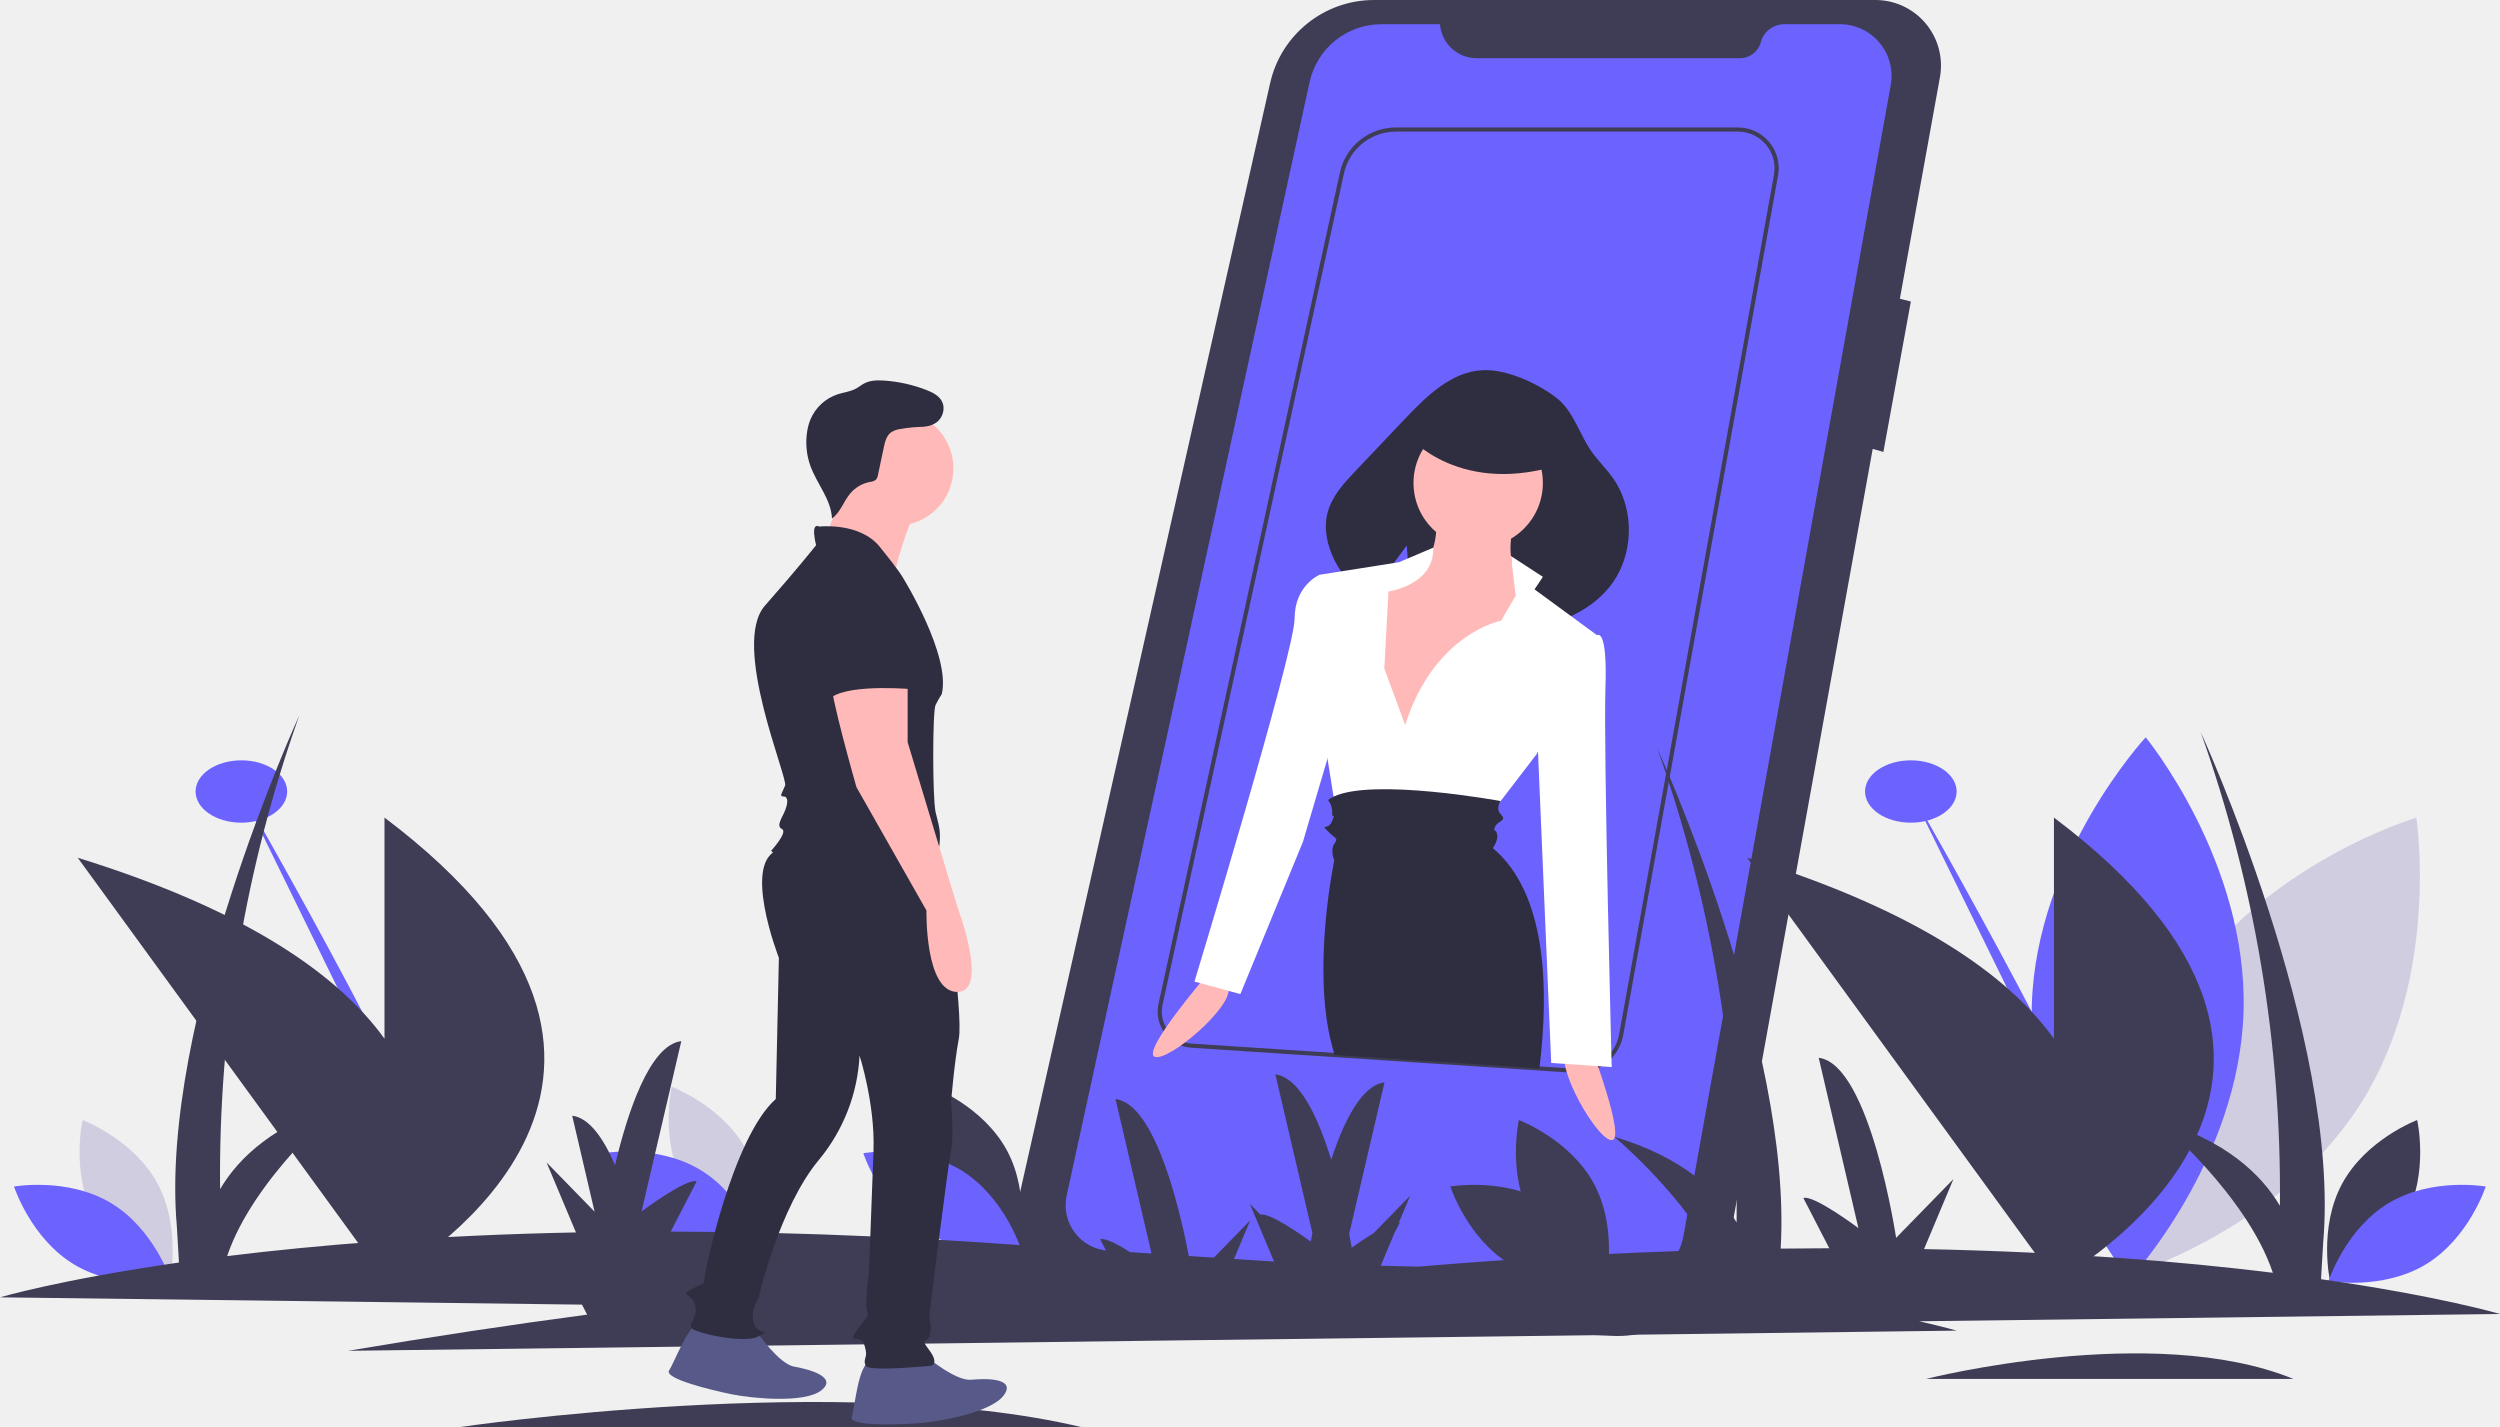
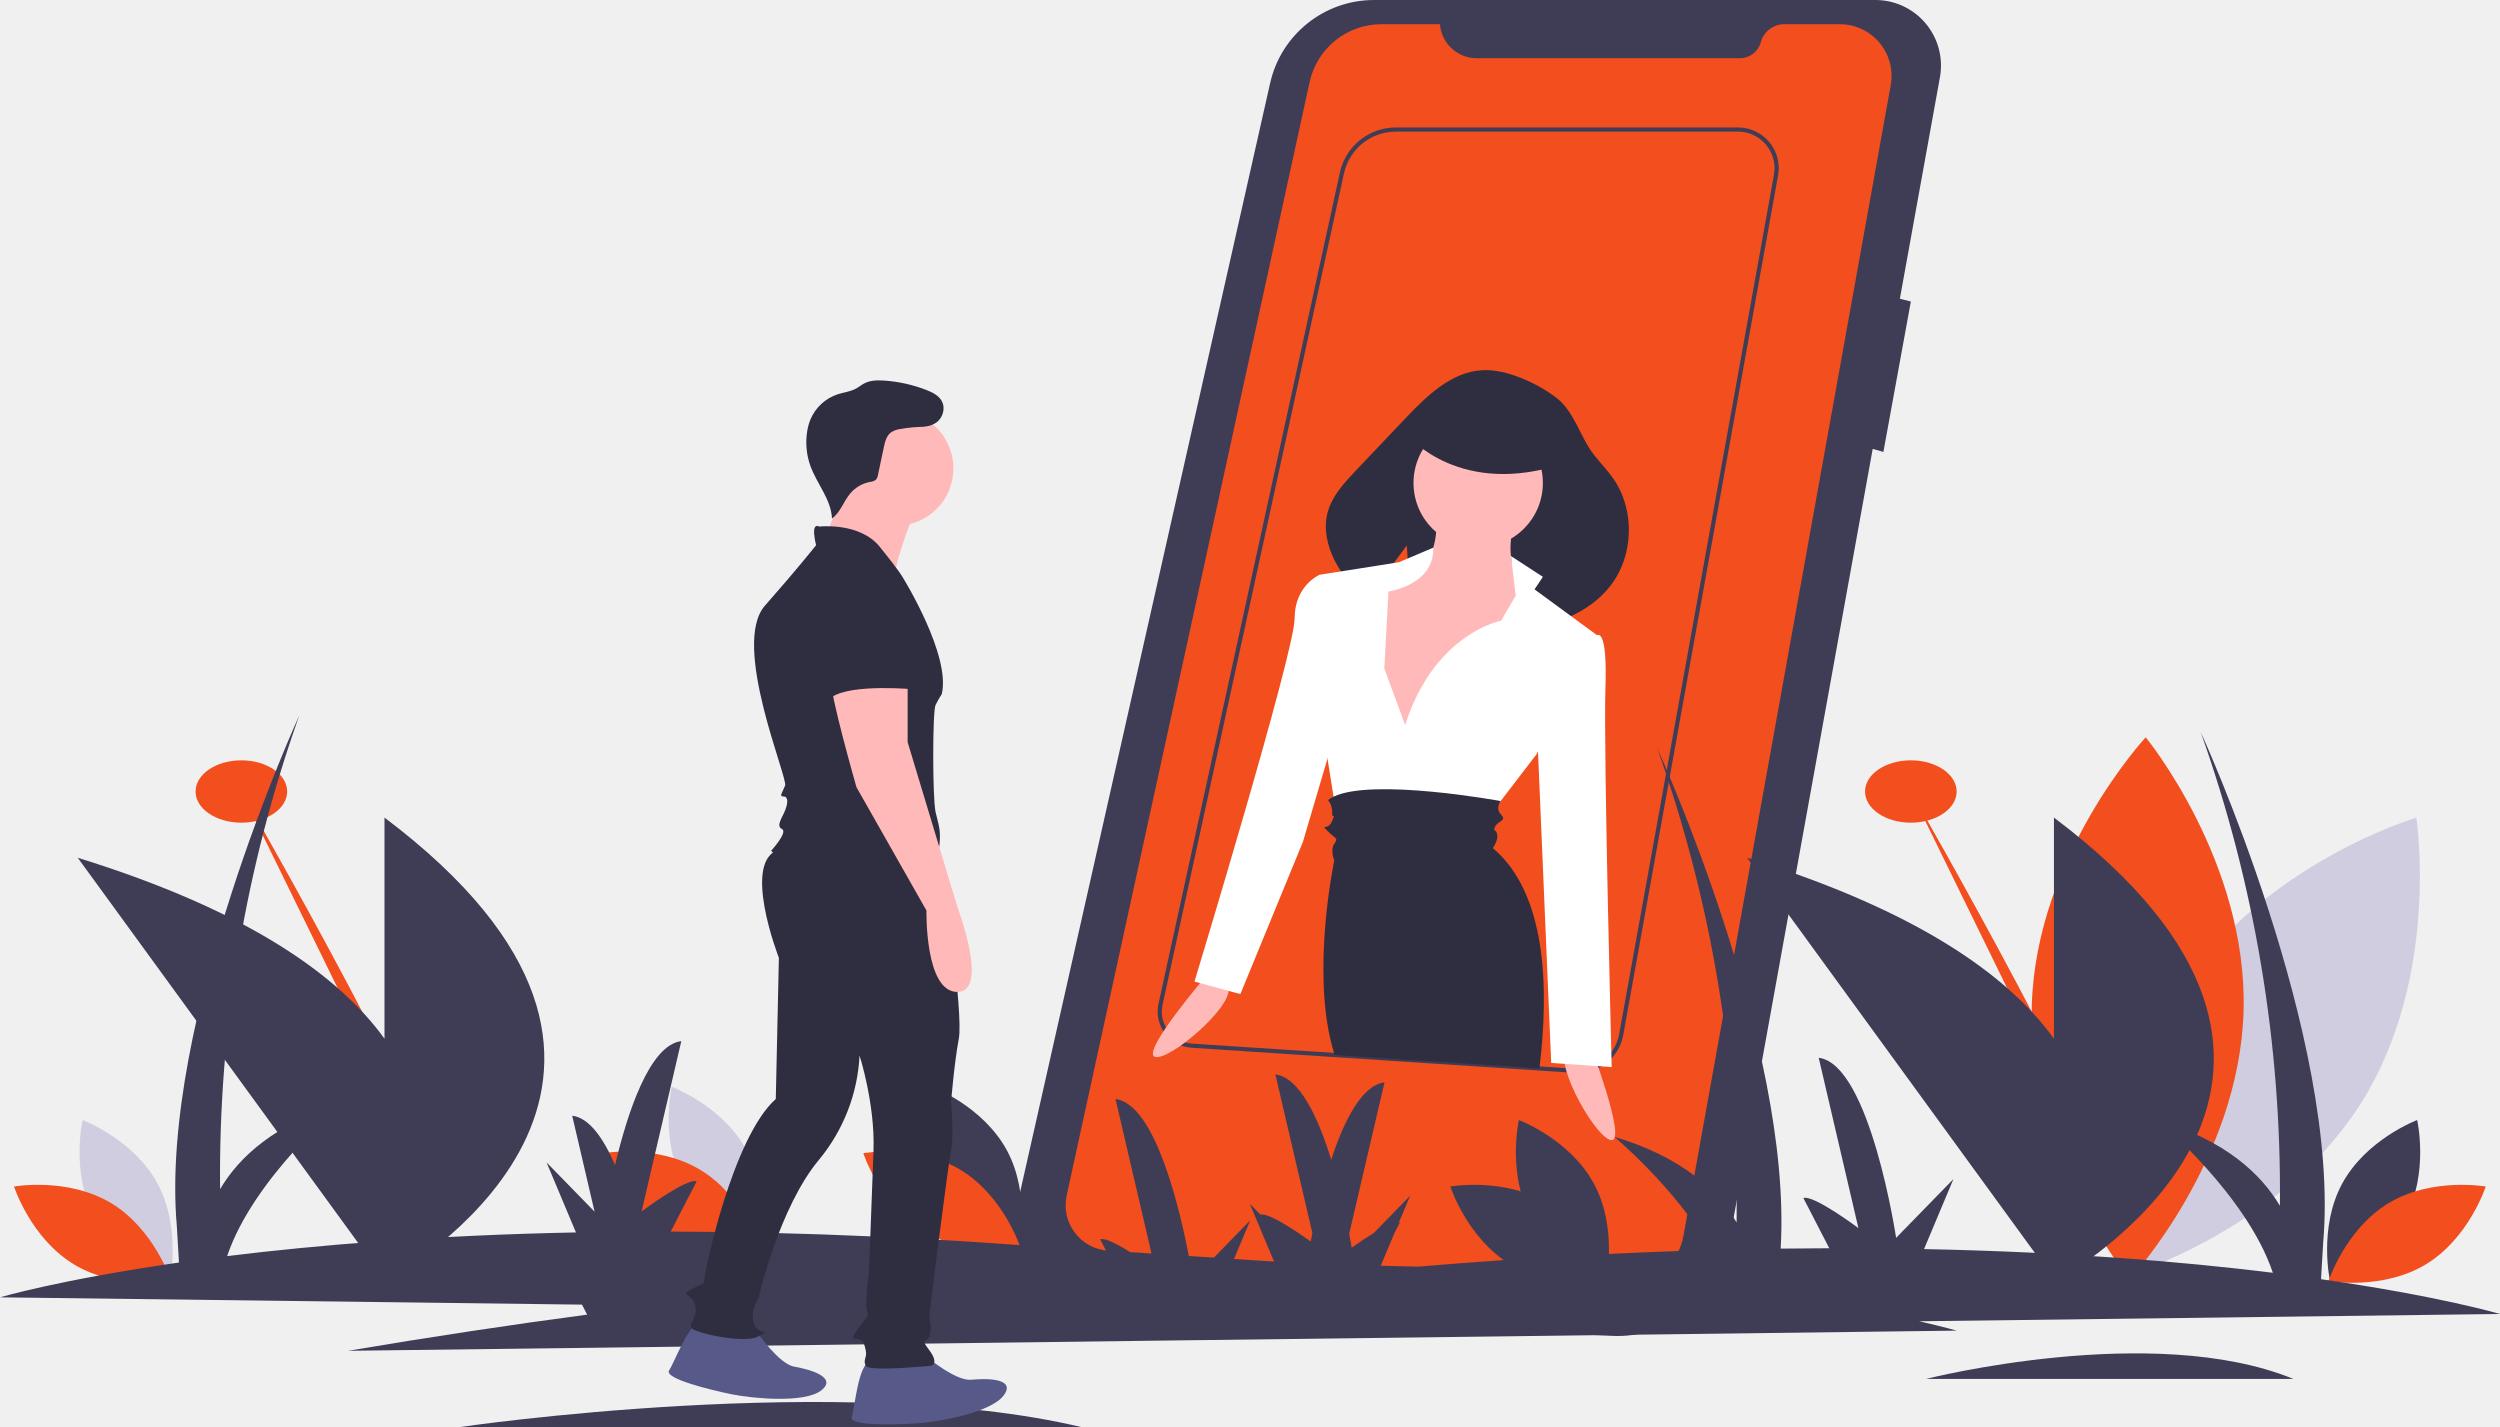
<svg xmlns="http://www.w3.org/2000/svg" data-name="Layer 1" width="1200.983" height="685.505" viewBox="0 0 1200.983 685.505">
  <path d="M900.193,107.249H659.577a51.15,51.15,0,0,0-49.898,39.901L488.101,686.416a41.34,41.34,0,0,0,38.294,50.382L773.749,748.986a54.615,54.615,0,0,0,56.43-44.827l68.967-381.268,5.131,1.466,13.196-72.265-5.281-1.32,19.251-106.426A31.493,31.493,0,0,0,900.193,107.249Z" transform="translate(0.49146 -107.2475)" fill="#3f3d56" />
-   <path d="M691.254,118.874H663.167a35.349,35.349,0,0,0-34.536,27.813L511.932,681.555a21.903,21.903,0,0,0,19.967,26.525l246.554,16.159a28.367,28.367,0,0,0,29.773-23.277L907.806,148.124a24.846,24.846,0,0,0-24.452-29.25h-26.645a11.726,11.726,0,0,0-11.323,8.677v0a10.352,10.352,0,0,1-9.996,7.661H708.897a17.695,17.695,0,0,1-17.643-16.338Z" transform="translate(0.49146 -107.2475)" fill="#6c63ff" />
+   <path d="M691.254,118.874H663.167a35.349,35.349,0,0,0-34.536,27.813L511.932,681.555a21.903,21.903,0,0,0,19.967,26.525l246.554,16.159a28.367,28.367,0,0,0,29.773-23.277L907.806,148.124a24.846,24.846,0,0,0-24.452-29.25h-26.645a11.726,11.726,0,0,0-11.323,8.677v0a10.352,10.352,0,0,1-9.996,7.661H708.897a17.695,17.695,0,0,1-17.643-16.338Z" transform="translate(0.49146 -107.2475)" fill="#F24E1E" />
  <path d="M1047.635,582.907c-38.475,60.796-26.665,137.293-26.665,137.293s74.19-22.072,112.665-82.867,26.665-137.293,26.665-137.293S1086.11,522.112,1047.635,582.907Z" transform="translate(0.49146 -107.2475)" fill="#d0cde1" />
-   <path d="M1077.297,593.16c-2.128,71.916-54.718,128.71-54.718,128.71s-49.14-59.804-47.013-131.72S1030.284,461.44,1030.284,461.44,1079.424,521.244,1077.297,593.16Z" transform="translate(0.49146 -107.2475)" fill="#6c63ff" />
-   <ellipse cx="115.953" cy="380.233" rx="22" ry="14.975" fill="#6c63ff" />
-   <path d="M115.461,487.481S219.96,669.048,217.21,695.253" transform="translate(0.49146 -107.2475)" fill="#6c63ff" />
+   <path d="M1077.297,593.16c-2.128,71.916-54.718,128.71-54.718,128.71s-49.14-59.804-47.013-131.72S1030.284,461.44,1030.284,461.44,1079.424,521.244,1077.297,593.16Z" transform="translate(0.49146 -107.2475)" fill="#F24E1E" />
+   <ellipse cx="115.953" cy="380.233" rx="22" ry="14.975" fill="#F24E1E" />
+   <path d="M115.461,487.481S219.96,669.048,217.21,695.253" transform="translate(0.49146 -107.2475)" fill="#F24E1E" />
  <path d="M184.21,500.006V606.219C162.321,575.889,118.661,544.658,36.846,519.306L184.21,721.722V723.26s.278-.15.797-.443l.251.345s.21-.281.587-.825C203.014,712.391,347.009,622.719,184.21,500.006Z" transform="translate(0.49146 -107.2475)" fill="#3f3d56" />
-   <ellipse cx="917.953" cy="380.233" rx="22" ry="14.975" fill="#6c63ff" />
-   <path d="M917.461,487.481s104.499,181.567,101.749,207.773" transform="translate(0.49146 -107.2475)" fill="#6c63ff" />
+   <ellipse cx="917.953" cy="380.233" rx="22" ry="14.975" fill="#F24E1E" />
+   <path d="M917.461,487.481s104.499,181.567,101.749,207.773" transform="translate(0.49146 -107.2475)" fill="#F24E1E" />
  <path d="M986.21,500.006V606.219C964.321,575.889,920.661,544.658,838.846,519.306L986.21,721.722V723.26s.278-.15.797-.443l.251.345s.21-.281.587-.825C1005.014,712.391,1149.009,622.719,986.21,500.006Z" transform="translate(0.49146 -107.2475)" fill="#3f3d56" />
  <path d="M44.941,692.259c11.55,21.42,36.063,30.615,36.063,30.615s5.787-25.533-5.763-46.953-36.063-30.615-36.063-30.615S33.391,670.839,44.941,692.259Z" transform="translate(0.49146 -107.2475)" fill="#d0cde1" />
-   <path d="M52.88,685.212C73.732,697.757,81.763,722.676,81.763,722.676s-25.777,4.579-46.63-7.967S6.25,677.245,6.25,677.245,32.027,672.666,52.88,685.212Z" transform="translate(0.49146 -107.2475)" fill="#6c63ff" />
+   <path d="M52.88,685.212C73.732,697.757,81.763,722.676,81.763,722.676s-25.777,4.579-46.63-7.967S6.25,677.245,6.25,677.245,32.027,672.666,52.88,685.212Z" transform="translate(0.49146 -107.2475)" fill="#F24E1E" />
  <path d="M734.941,692.259c11.55,21.42,36.063,30.615,36.063,30.615s5.787-25.533-5.763-46.953-36.063-30.615-36.063-30.615S723.391,670.839,734.941,692.259Z" transform="translate(0.49146 -107.2475)" fill="#3f3d56" />
  <path d="M742.88,685.212c20.852,12.545,28.883,37.464,28.883,37.464s-25.777,4.579-46.63-7.967S696.25,677.245,696.25,677.245,722.027,672.666,742.88,685.212Z" transform="translate(0.49146 -107.2475)" fill="#3f3d56" />
  <path d="M452.941,676.259c11.55,21.42,36.063,30.615,36.063,30.615s5.787-25.533-5.763-46.953-36.063-30.615-36.063-30.615S441.391,654.839,452.941,676.259Z" transform="translate(0.49146 -107.2475)" fill="#3f3d56" />
-   <path d="M460.88,669.212c20.852,12.545,28.883,37.464,28.883,37.464s-25.777,4.579-46.63-7.967S414.25,661.245,414.25,661.245,440.027,656.666,460.88,669.212Z" transform="translate(0.49146 -107.2475)" fill="#6c63ff" />
+   <path d="M460.88,669.212c20.852,12.545,28.883,37.464,28.883,37.464s-25.777,4.579-46.63-7.967S414.25,661.245,414.25,661.245,440.027,656.666,460.88,669.212Z" transform="translate(0.49146 -107.2475)" fill="#F24E1E" />
  <path d="M327.941,676.259c11.55,21.42,36.063,30.615,36.063,30.615s5.787-25.533-5.763-46.953-36.063-30.615-36.063-30.615S316.391,654.839,327.941,676.259Z" transform="translate(0.49146 -107.2475)" fill="#d0cde1" />
-   <path d="M335.88,669.212c20.852,12.545,28.883,37.464,28.883,37.464s-25.777,4.579-46.63-7.967S289.25,661.245,289.25,661.245,315.027,656.666,335.88,669.212Z" transform="translate(0.49146 -107.2475)" fill="#6c63ff" />
+   <path d="M335.88,669.212c20.852,12.545,28.883,37.464,28.883,37.464s-25.777,4.579-46.63-7.967S289.25,661.245,289.25,661.245,315.027,656.666,335.88,669.212Z" transform="translate(0.49146 -107.2475)" fill="#F24E1E" />
  <path d="M1154.941,692.259c-11.55,21.42-36.063,30.615-36.063,30.615s-5.787-25.533,5.763-46.953,36.063-30.615,36.063-30.615S1166.491,670.839,1154.941,692.259Z" transform="translate(0.49146 -107.2475)" fill="#3f3d56" />
-   <path d="M1147.002,685.212c-20.852,12.545-28.883,37.464-28.883,37.464s25.777,4.579,46.63-7.967,28.883-37.464,28.883-37.464S1167.855,672.666,1147.002,685.212Z" transform="translate(0.49146 -107.2475)" fill="#6c63ff" />
+   <path d="M1147.002,685.212c-20.852,12.545-28.883,37.464-28.883,37.464s25.777,4.579,46.63-7.967,28.883-37.464,28.883-37.464S1167.855,672.666,1147.002,685.212Z" transform="translate(0.49146 -107.2475)" fill="#F24E1E" />
  <path d="M1200.491,738.477s-28.763-8.523-85.974-16.715l1.03-17.503c8.611-98.572-58.873-245.421-58.873-245.421a658.936,658.936,0,0,1,38.086,227.671c-8.949-15.17-26.075-31.441-58.723-41.151,0,0,42.751,35.741,55.335,73.321-43.14-5.333-99.031-10.011-167.568-11.382L937.93,673.664l-27.544,28.243s-12.535-83.537-37.188-86.51l19.077,81.814S870.739,681.07,865.837,682.773l12.442,24.123q-11.475.025-23.356.177c5.905-98.45-59.248-240.236-59.248-240.236a658.934,658.934,0,0,1,38.086,227.671c-8.949-15.17-26.075-31.441-58.723-41.151,0,0,29.394,24.575,46.61,54.396-43.29,1.199-90.268,3.722-140.911,7.985q-8.819-.258-17.931-.442l6.61-15.74,2.557-4.958a2.257,2.257,0,0,0-.436-.093l5.392-12.84-17.517,17.962c-3.936,2.386-7.885,5.103-10.56,7.003-.285-1.684-.685-3.953-1.201-6.671l16.96-72.736c-10.926,1.318-19.47,18.461-25.599,37.142-6.195-20.104-15.147-39.56-26.815-40.967L629.971,699.619c-.289,1.437-.553,2.796-.793,4.058-5.462-3.937-19.998-14.016-24.178-12.939l-5.12-5.25L612.239,714.916q-8.892.04-18.015.154-1.514-.168-3.027-.336l8.922-21.245-19.593,20.091q-4.785-.509-9.534-.999c-4.077-21.765-16.014-74.996-35.605-77.358l17.62,75.565q-4.373-.422-8.709-.826c-6.292-4.093-13.654-8.273-16.272-7.363l3.182,6.169c-78.453-6.951-148.297-9.738-209.488-9.871L334.163,674.773c-4.902-1.703-26.438,14.438-26.438,14.438l19.077-81.814c-15.331,1.849-25.974,34.851-31.832,59.547-5.507-12.801-12.372-22.732-20.583-23.722L285.135,689.315,262.07,665.664l14.124,33.632c-68.537,1.371-124.428,6.049-167.568,11.382,12.585-37.58,55.335-73.321,55.335-73.321-32.648,9.71-49.774,25.982-58.723,41.151a658.934,658.934,0,0,1,38.086-227.671S75.841,597.687,84.452,696.259l1.03,17.503C28.271,721.954-.491,730.477-.491,730.477l279.579,3.505,2.476,4.801q-55.159,7.32-114.891,17.382l772.819-9.687s-6.033-1.785-18.03-4.502Z" transform="translate(0.49146 -107.2475)" fill="#3f3d56" />
  <path d="M220.742,792.753s184-27,298,0" transform="translate(0.49146 -107.2475)" fill="#3f3d56" />
  <path d="M924.742,769.68s108.98-27.639,176.5,0" transform="translate(0.49146 -107.2475)" fill="#3f3d56" />
  <path d="M757.448,622.69q-.715,0-1.432-.046l-17.053-1.12L571.854,610.575a17.281,17.281,0,0,1-13.669-8.29,17.217,17.217,0,0,1-2.152-12.731L643.203,190.033a27.549,27.549,0,0,1,26.767-21.557h164.471a19.561,19.561,0,0,1,19.244,23.027L779.305,604.435a22.249,22.249,0,0,1-4.815,10.301l-.207.499-.216.001a22.282,22.282,0,0,1-6.457,5.01l-.121.057A22.236,22.236,0,0,1,757.448,622.69ZM669.97,170.477a25.538,25.538,0,0,0-24.812,19.983l-87.17,399.52a15.408,15.408,0,0,0,10.12,17.839,15.429,15.429,0,0,0,3.883.761l184.155,12.069a20.181,20.181,0,0,0,10.423-2.124l.114-.053a20.259,20.259,0,0,0,5.843-4.513l.325-.381a20.24,20.24,0,0,0,4.487-9.5l74.379-412.929.984.177-.984-.177a17.562,17.562,0,0,0-17.275-20.673Z" transform="translate(0.49146 -107.2475)" fill="#3f3d56" />
  <path d="M579.03,575.944s-31.382,36.598-24.786,38.987,37.391-23.761,35.411-33.006Z" transform="translate(0.49146 -107.2475)" fill="#ffb9b9" />
  <path d="M763.738,609.861s17.037,45.099,10.022,45.099-27.06-35.077-22.049-43.095Z" transform="translate(0.49146 -107.2475)" fill="#ffb9b9" />
  <path d="M774.339,336.879c-2.813-3.978-6.273-7.455-9.242-11.318-6.844-8.907-9.212-20.776-18.397-27.607-9.088-6.759-23.51-13.411-34.883-12.878-14.988.702-26.878,12.33-37.211,23.211q-11.844,12.472-23.688,24.944c-5.712,6.015-11.635,12.401-13.694,20.437-1.979,7.723-.048,16.02,3.575,23.122a56.276,56.276,0,0,0,15.477,18.476c7.929-10.918,19.038-25.994,19.038-25.994l2.586,37.5c13.434,4.452,27.864,5.327,42.021,4.343l4.193-15.375,4.401,14.524c16.918-2.243,33.913-8.084,44.386-21.286C784.479,374.381,785.094,352.091,774.339,336.879Z" transform="translate(0.49146 -107.2475)" fill="#2f2e41" />
  <circle cx="710.111" cy="232.018" r="31.068" fill="#ffb9b9" />
  <path d="M689.575,354.298s2.004,24.053-11.024,26.057-27.06,0-27.06,8.018,10.022,81.179,10.022,81.179l25.055-2.004,35.077-34.075,19.042-37.082s-23.051-10.022-13.029-40.088Z" transform="translate(0.49146 -107.2475)" fill="#ffb9b9" />
  <path d="M674.542,455.521,664.52,428.461l2.004-37.082s22.005-3.007,21.526-21.046L671.535,377.349l-38.084,6.013v35.077S620.423,439.486,635.456,460.532l7.015,44.097,72.159-5.011L737.681,469.552l29.064-57.126-30.066-22.049,4.009-6.013-15.336-10.001,2.307,19.021-7.015,12.026S688.573,411.424,674.542,455.521Z" transform="translate(0.49146 -107.2475)" fill="#fff" />
  <path d="M639.465,385.367l-6.013-2.004s-12.026,5.011-12.026,21.046-48.106,174.384-48.106,174.384l22.049,6.013,30.066-73.161L643.474,450.51Z" transform="translate(0.49146 -107.2475)" fill="#fff" />
  <path d="M758.727,412.426H766.745s5.011-4.009,4.009,25.055,3.007,182.401,3.007,182.401l-29.064-2.004L737.681,452.514Z" transform="translate(0.49146 -107.2475)" fill="#fff" />
  <path d="M739.03,620.527l-54.77-3.59-13.31-.87-30.31-1.99c-.46-1.63-.86-3.04-1.18-4.22-10.02-37.08,1.01-89.19,1.01-89.19s-2.01-5.01,0-8.02c2-3.01,1-2-3.01-6.01s0,0,2-5.01c2.01-5.02,0,0,0-4.01a8.815,8.815,0,0,0-2-6.02,13.37,13.37,0,0,1,2.68-1.64c19.07-9.14,80.28,2.11,80.28,2.11s-.04.05-.11.15c-.48.7-2.3,3.76.33,6.4,3.01,3.01-2,3.01-3,6.01-1.01,3.01,0,0,1,3.01s-2.01,7.01-2.01,7.01C742.43,536.327,743.79,581.657,739.03,620.527Z" transform="translate(0.49146 -107.2475)" fill="#2f2e41" />
  <path d="M684.26,616.937l-13.31-.87c2.26-10.27,3.59-16.23,3.59-16.23Z" transform="translate(0.49146 -107.2475)" fill="#2f2e41" />
  <path d="M676.045,316.716s25.055,30.066,75.165,13.029l-14.031-25.055L704.107,294.667Z" transform="translate(0.49146 -107.2475)" fill="#2f2e41" />
  <path d="M444.476,758.893s14.159,11.923,21.611,11.178,21.611-.745,15.649,7.452-30.554,12.669-40.987,13.414-33.535,1.49-32.044-2.981,2.981-25.337,8.943-26.828S444.476,758.893,444.476,758.893Z" transform="translate(0.49146 -107.2475)" fill="#575a89" />
  <path d="M363.211,747.186s10.434,15.29,17.812,16.575,21.016,5.09,13.071,11.384-32.834,3.991-43.084,1.905-32.701-7.577-30.064-11.483,9.681-23.604,15.824-23.437S363.211,747.186,363.211,747.186Z" transform="translate(0.49146 -107.2475)" fill="#575a89" />
  <path d="M452.771,528.517s9.591,65.684,7.355,77.607-3.726,30.554-3.726,30.554,1.49,15.649,0,23.102-10.433,78.247-10.433,79.738,1.49,5.962,0,9.688-4.471.745,0,6.707,1.49,7.452.745,7.452-29.809,2.981-31.299,0,.745-3.726,0-7.452-1.49-4.471-2.981-5.216-4.471.745-2.236-2.981,7.452-8.197,5.962-10.433.745-18.63.745-18.63,1.49-36.515,2.236-58.872-6.707-45.458-6.707-45.458a85.264,85.264,0,0,1-19.376,49.929c-19.376,23.102-29.063,66.324-29.063,66.324s-4.471,6.707-2.236,12.669,8.943,2.236,2.236,5.962-29.809-1.49-32.044-3.726,2.981-5.216,1.49-11.178-7.452-4.471-2.236-7.452,6.707-2.236,6.707-5.216,13.414-67.814,34.28-86.445l1.49-67.814s-18.63-47.694.745-52.165S452.771,528.517,452.771,528.517Z" transform="translate(0.49146 -107.2475)" fill="#2f2e41" />
  <path d="M439.26,352.006s-12.669,31.299-9.688,35.77-36.515-14.904-36.515-14.904,12.669-31.299,12.669-35.025S439.26,352.006,439.26,352.006Z" transform="translate(0.49146 -107.2475)" fill="#ffb9b9" />
  <circle cx="430.436" cy="225.011" r="27.573" fill="#ffb9b9" />
  <path d="M393.057,360.204s19.376-2.236,29.063,9.688,11.178,14.904,11.178,14.904,23.102,37.261,18.63,55.891a53.906,53.906,0,0,0-2.981,5.216c-1.49,2.981-1.49,44.713,0,51.42s2.981,8.943,1.49,18.63,11.923,25.337-3.726,28.318-27.573.745-32.789-5.962-.745-11.178-17.14-11.178-26.828-11.178-26.828-11.178,8.197-8.943,5.216-10.433,0-5.216,1.49-8.943,1.49-6.707-.745-6.707-.745-1.49.745-5.216-26.082-67.814-9.688-86.445,24.592-29.063,24.592-29.063S388.585,357.968,393.057,360.204Z" transform="translate(0.49146 -107.2475)" fill="#2f2e41" />
  <path d="M435.534,430.999v32.789L459.381,542.781s15.649,40.987,0,40.987-14.811-39.12-14.811-39.12L410.942,485.4s-13.414-46.948-11.923-50.675S435.534,430.999,435.534,430.999Z" transform="translate(0.49146 -107.2475)" fill="#ffb9b9" />
  <path d="M422.865,382.56s22.356,8.943,16.395,32.789,0,23.102,0,23.102-30.554-2.981-40.242,3.726l-2.236-8.943S387.84,381.815,422.865,382.56Z" transform="translate(0.49146 -107.2475)" fill="#2f2e41" />
  <path d="M439.36,311.559a11.001,11.001,0,0,0,10.334-1.608c2.809-2.314,4-6.585,2.348-9.828-1.427-2.8-4.479-4.337-7.406-5.482a68.83,68.83,0,0,0-20.171-4.555c-3.297-.234-6.759-.197-9.701,1.309-1.456.745-2.72,1.821-4.162,2.592-2.651,1.419-5.735,1.735-8.6,2.648A21.526,21.526,0,0,0,388.848,308.728a25.939,25.939,0,0,0-1.62,6.003,33.435,33.435,0,0,0,1.739,16.738c3.177,8.458,9.839,15.852,10.215,24.879,4.078-2.959,5.59-8.299,8.858-12.133a16.503,16.503,0,0,1,9.419-5.463,5.246,5.246,0,0,0,2.808-1.024,4.52,4.52,0,0,0,1.025-2.392l2.79-13.174c.568-2.681,1.285-5.604,3.489-7.234a10.558,10.558,0,0,1,4.548-1.602,71.339,71.339,0,0,1,11.65-1.062" transform="translate(0.49146 -107.2475)" fill="#2f2e41" />
</svg>
